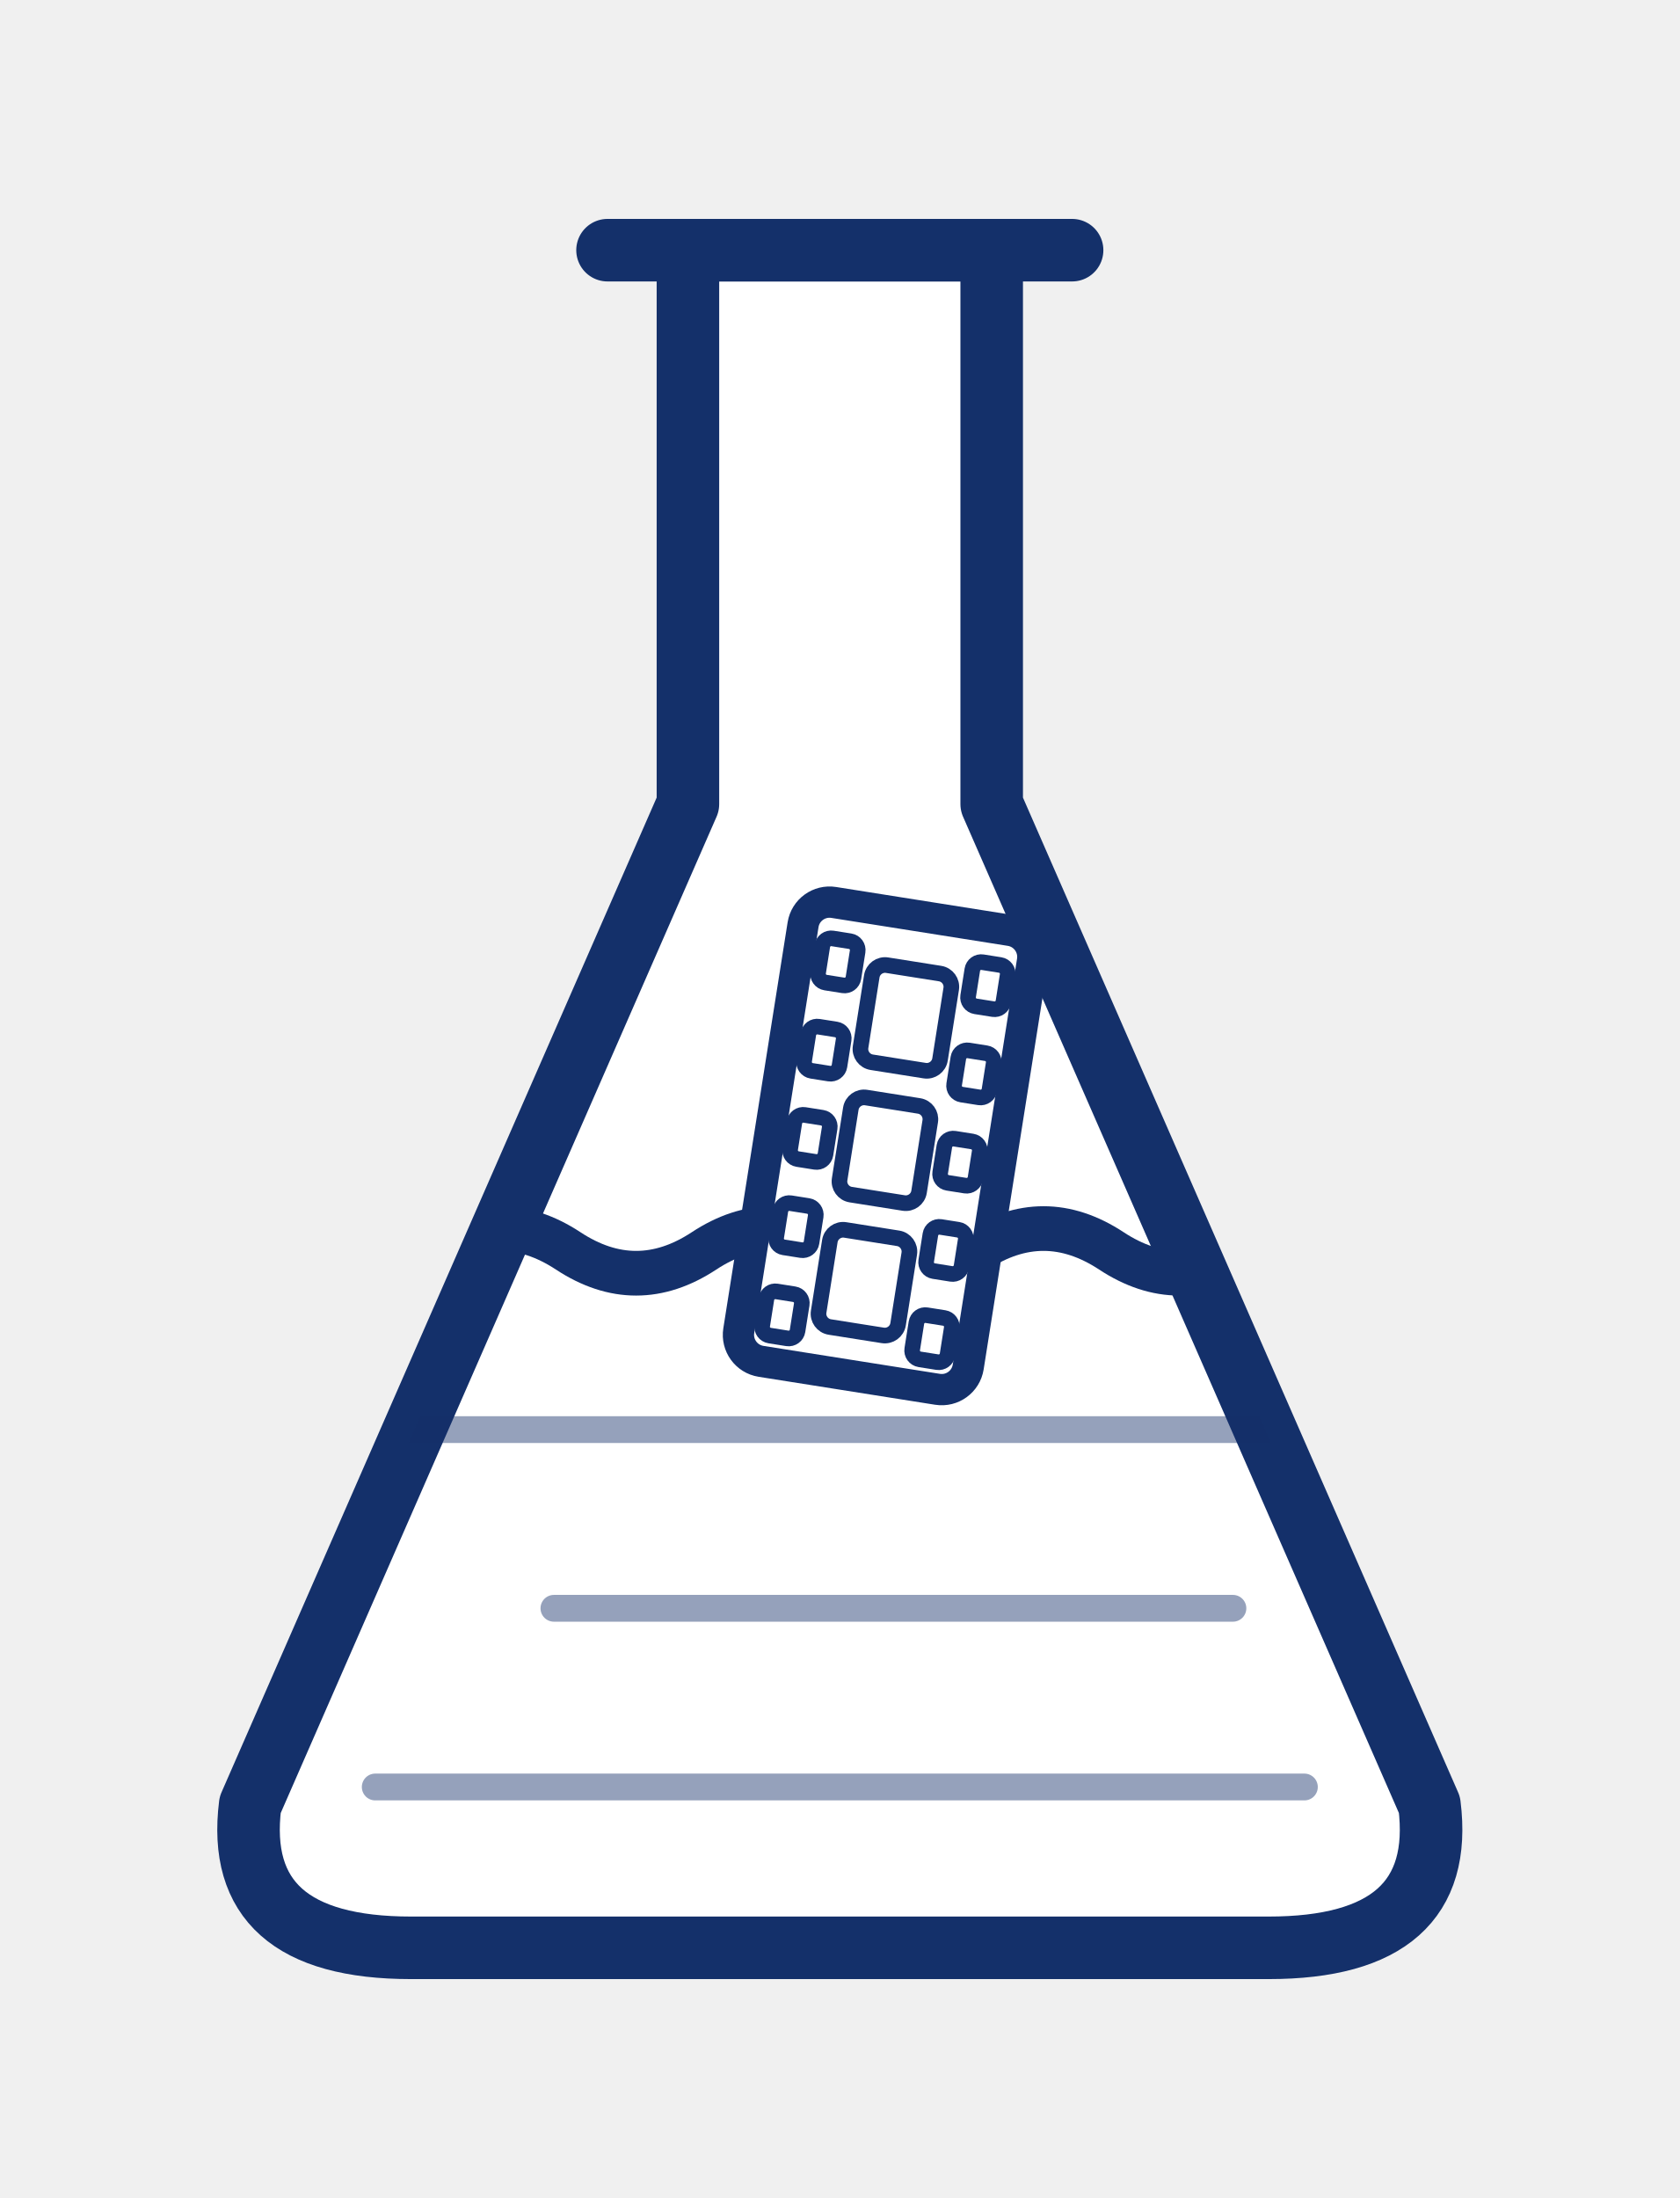
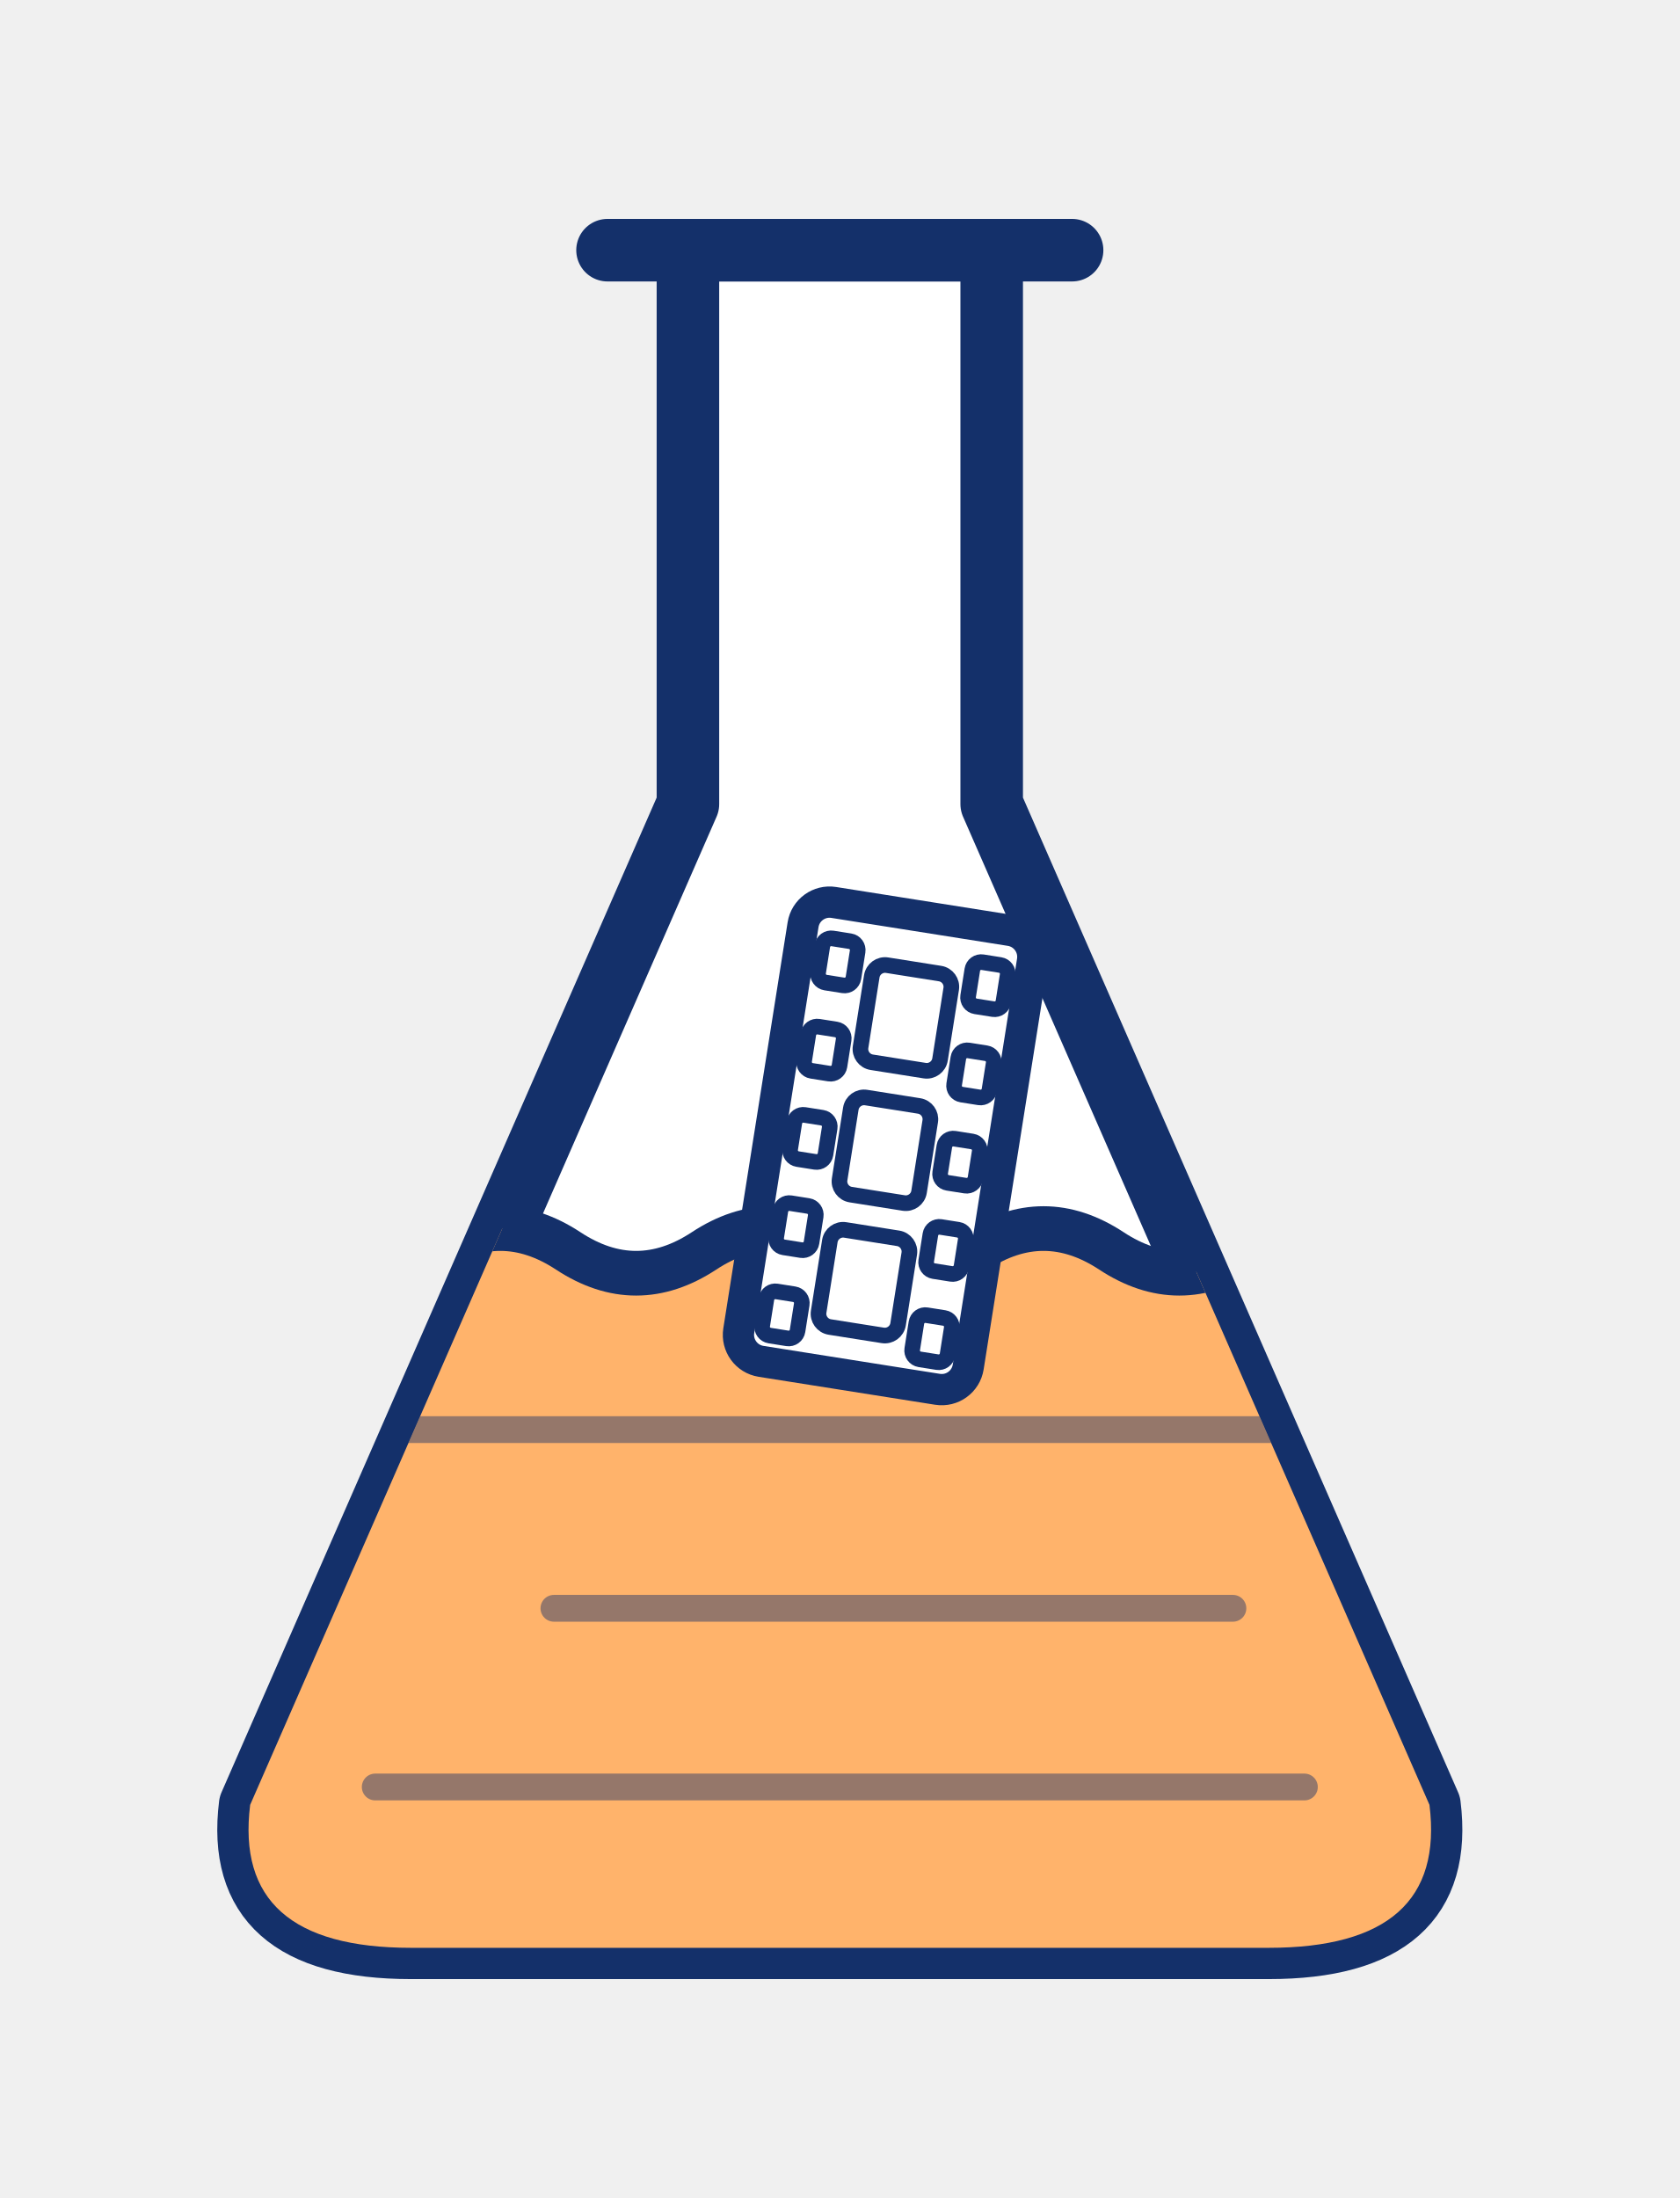
- <svg xmlns="http://www.w3.org/2000/svg" viewBox="228 432 188 246" width="188" height="246" aria-hidden="true">
-   <g fill="none" stroke="#14306A" stroke-width="7" stroke-linecap="round" stroke-linejoin="round">
-     <g id="beaker-stop-motion">
-       <defs>
-         <clipPath id="clip-beaker-stop-motion">
-           <path d="M305 460 V522 L256.0 634 Q254.0 650 274.0 650 H370.0 Q390.0 650 388.0 634 L339 522 V460 Z" />
-         </clipPath>
-       </defs>
-       <path d="M305 460 V522 L256.0 634 Q254.0 650 274.0 650 H370.0 Q390.0 650 388.0 634 L339 522 V460 Z" fill="#fff" />
-       <g clip-path="url(#clip-beaker-stop-motion)">
-         <path d="M246.0 572.0 q7.6 -5 15.2 0 q7.6 5 15.2 0 q7.6 -5 15.2 0 q7.6 5 15.2 0 q7.6 -5 15.2 0 q7.6 5 15.2 0 q7.6 -5 15.2 0 q7.6 5 15.2 0 q7.6 -5 15.2 0 q7.6 5 15.2 0" stroke-width="5" />
-         <path d="M270 592 H374" stroke-width="3" stroke-opacity="0.45" />
-         <path d="M290 612 H366" stroke-width="3" stroke-opacity="0.45" />
-         <path d="M270 632 H374" stroke-width="3" stroke-opacity="0.45" />
+ <svg xmlns="http://www.w3.org/2000/svg" viewBox="753 432 188 246" width="188" height="246" aria-hidden="true">
+   <g data-moved="525" transform="translate(525 0)">
+     <g fill="none" stroke="#14306A" stroke-width="7" stroke-linecap="round" stroke-linejoin="round">
+       <g id="beaker-stop-motion">
+         <defs>
+           <clipPath id="clip-beaker-stop-motion">
+             <path d="M305 460 V522 L256.0 634 Q254.0 650 274.0 650 H370.0 Q390.0 650 388.0 634 L339 522 V460 Z" />
+           </clipPath>
+         </defs>
+         <path d="M305 460 V522 L256.0 634 Q254.0 650 274.0 650 H370.0 Q390.0 650 388.0 634 L339 522 V460 Z" fill="#fff" />
+         <g clip-path="url(#clip-beaker-stop-motion)">
+           <path data-liquid="1" d="M246.0 572.0 q7.6 -5 15.2 0 q7.6 5 15.2 0 q7.6 -5 15.2 0 q7.6 5 15.2 0 q7.6 -5 15.2 0 q7.6 5 15.2 0 q7.6 -5 15.2 0 q7.6 5 15.2 0 q7.6 -5 15.2 0 q7.6 5 15.2 0 V 720 H 246.0 Z" fill="#FFB36B" stroke="none" />
+           <path d="M246.0 572.0 q7.6 -5 15.2 0 q7.6 5 15.2 0 q7.6 -5 15.2 0 q7.6 5 15.2 0 q7.6 -5 15.2 0 q7.6 5 15.2 0 q7.6 -5 15.2 0 q7.6 5 15.2 0 q7.6 -5 15.2 0 q7.6 5 15.2 0" stroke-width="5" />
+           <path d="M270 592 H374" stroke-width="3" stroke-opacity="0.45" />
+           <path d="M290 612 H366" stroke-width="3" stroke-opacity="0.45" />
+           <path d="M270 632 H374" stroke-width="3" stroke-opacity="0.45" />
+         </g>
+         <g transform="translate(324 580) scale(0.5) rotate(18)">
+           <g transform="rotate(-9)">
+             <rect x="-26" y="-92" width="52" height="104" rx="6" fill="#fff" />
+             <rect x="-21" y="-84" width="8" height="10" rx="2" stroke-width="3.5" fill="#fff" />
+             <rect x="13" y="-84" width="8" height="10" rx="2" stroke-width="3.5" fill="#fff" />
+             <rect x="-21" y="-64" width="8" height="10" rx="2" stroke-width="3.5" fill="#fff" />
+             <rect x="13" y="-64" width="8" height="10" rx="2" stroke-width="3.5" fill="#fff" />
+             <rect x="-21" y="-44" width="8" height="10" rx="2" stroke-width="3.5" fill="#fff" />
+             <rect x="13" y="-44" width="8" height="10" rx="2" stroke-width="3.5" fill="#fff" />
+             <rect x="-21" y="-24" width="8" height="10" rx="2" stroke-width="3.5" fill="#fff" />
+             <rect x="13" y="-24" width="8" height="10" rx="2" stroke-width="3.5" fill="#fff" />
+             <rect x="-21" y="-4" width="8" height="10" rx="2" stroke-width="3.5" fill="#fff" />
+             <rect x="13" y="-4" width="8" height="10" rx="2" stroke-width="3.5" fill="#fff" />
+             <rect x="-9" y="-80" width="18" height="22" rx="3" stroke-width="3.5" fill="#fff" />
+             <rect x="-9" y="-50" width="18" height="22" rx="3" stroke-width="3.5" fill="#fff" />
+             <rect x="-9" y="-20" width="18" height="22" rx="3" stroke-width="3.5" fill="#fff" />
+           </g>
+         </g>
+         <path d="M296 460 H348" />
      </g>
-       <g transform="translate(324 580) scale(0.5) rotate(18)">
-         <g transform="rotate(-9)">
-           <rect x="-26" y="-92" width="52" height="104" rx="6" fill="#fff" />
-           <rect x="-21" y="-84" width="8" height="10" rx="2" stroke-width="3.5" fill="#fff" />
-           <rect x="13" y="-84" width="8" height="10" rx="2" stroke-width="3.5" fill="#fff" />
-           <rect x="-21" y="-64" width="8" height="10" rx="2" stroke-width="3.5" fill="#fff" />
-           <rect x="13" y="-64" width="8" height="10" rx="2" stroke-width="3.5" fill="#fff" />
-           <rect x="-21" y="-44" width="8" height="10" rx="2" stroke-width="3.5" fill="#fff" />
-           <rect x="13" y="-44" width="8" height="10" rx="2" stroke-width="3.5" fill="#fff" />
-           <rect x="-21" y="-24" width="8" height="10" rx="2" stroke-width="3.5" fill="#fff" />
-           <rect x="13" y="-24" width="8" height="10" rx="2" stroke-width="3.5" fill="#fff" />
-           <rect x="-21" y="-4" width="8" height="10" rx="2" stroke-width="3.5" fill="#fff" />
-           <rect x="13" y="-4" width="8" height="10" rx="2" stroke-width="3.5" fill="#fff" />
-           <rect x="-9" y="-80" width="18" height="22" rx="3" stroke-width="3.5" fill="#fff" />
-           <rect x="-9" y="-50" width="18" height="22" rx="3" stroke-width="3.5" fill="#fff" />
-           <rect x="-9" y="-20" width="18" height="22" rx="3" stroke-width="3.5" fill="#fff" />
-         </g>
-       </g>
-       <path d="M296 460 H348" />
    </g>
  </g>
</svg>
